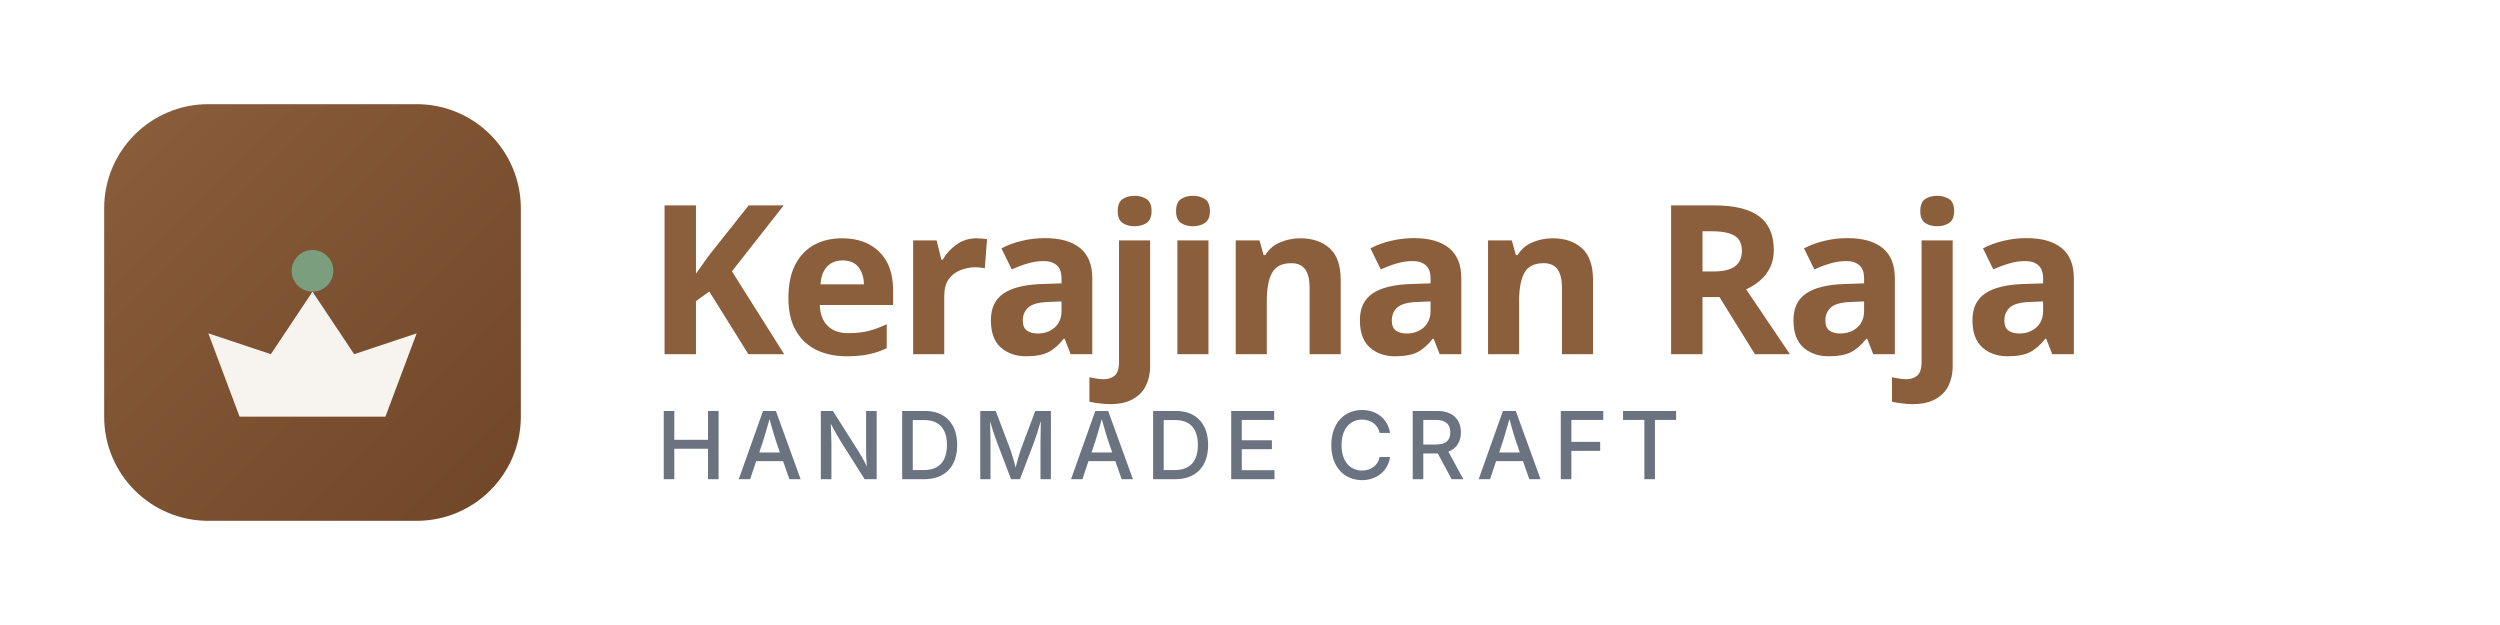
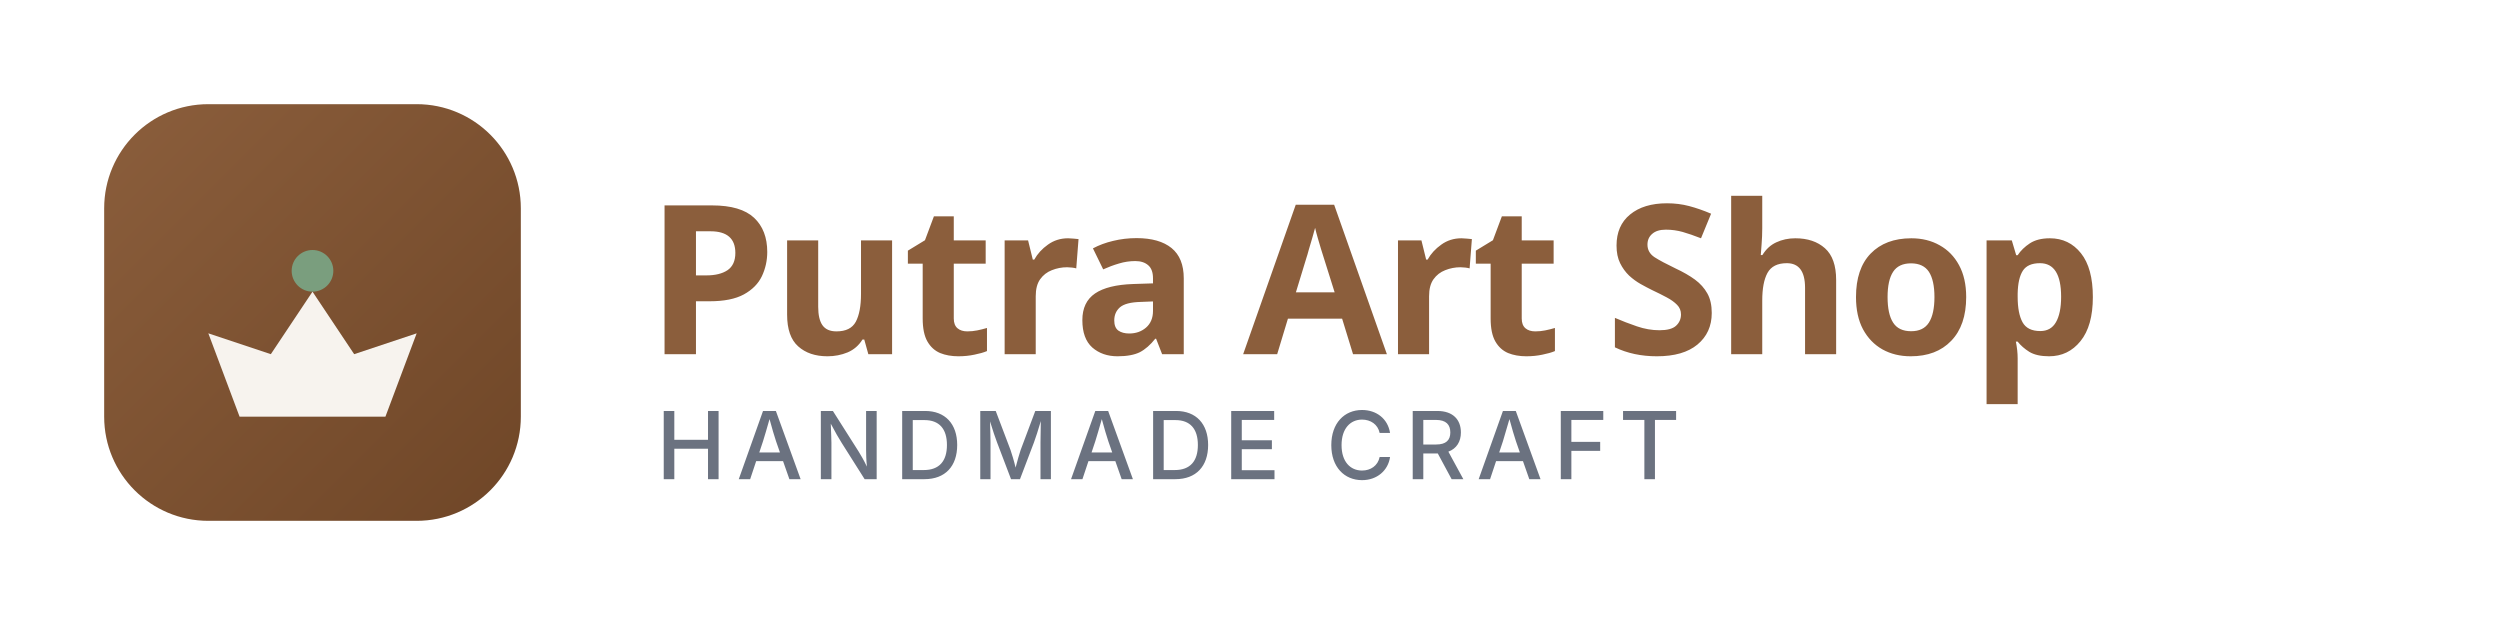
<svg xmlns="http://www.w3.org/2000/svg" viewBox="0 0 240 60" width="240" height="60">
  <defs>
    <linearGradient id="logoGrad" x1="0%" y1="0%" x2="100%" y2="100%">
      <stop offset="0%" stop-color="#8B5E3C" />
      <stop offset="100%" stop-color="#6F4627" />
    </linearGradient>
  </defs>
  <g transform="translate(10, 10)">
    <rect width="40" height="40" rx="10" fill="url(#logoGrad)" />
    <path d="M20,18 L24,24 L30,22 L27,30 L13,30 L10,22 L16,24 Z" fill="#F7F3EE" />
    <circle cx="20" cy="16" r="2" fill="#7A9E7E" />
  </g>
-   <text x="62" y="34" font-family="'Poppins', sans-serif" font-size="20" font-weight="700" fill="#8B5E3C" letter-spacing="-0.5">Kerajinan Raja</text>
+   <text x="62" y="34" font-family="'Poppins', sans-serif" font-size="20" font-weight="700" fill="#8B5E3C" letter-spacing="-0.5">Putra Art Shop</text>
  <text x="63" y="46" font-family="'Inter', sans-serif" font-size="9" font-weight="500" fill="#6B7280" letter-spacing="1">HANDMADE CRAFT</text>
</svg>
